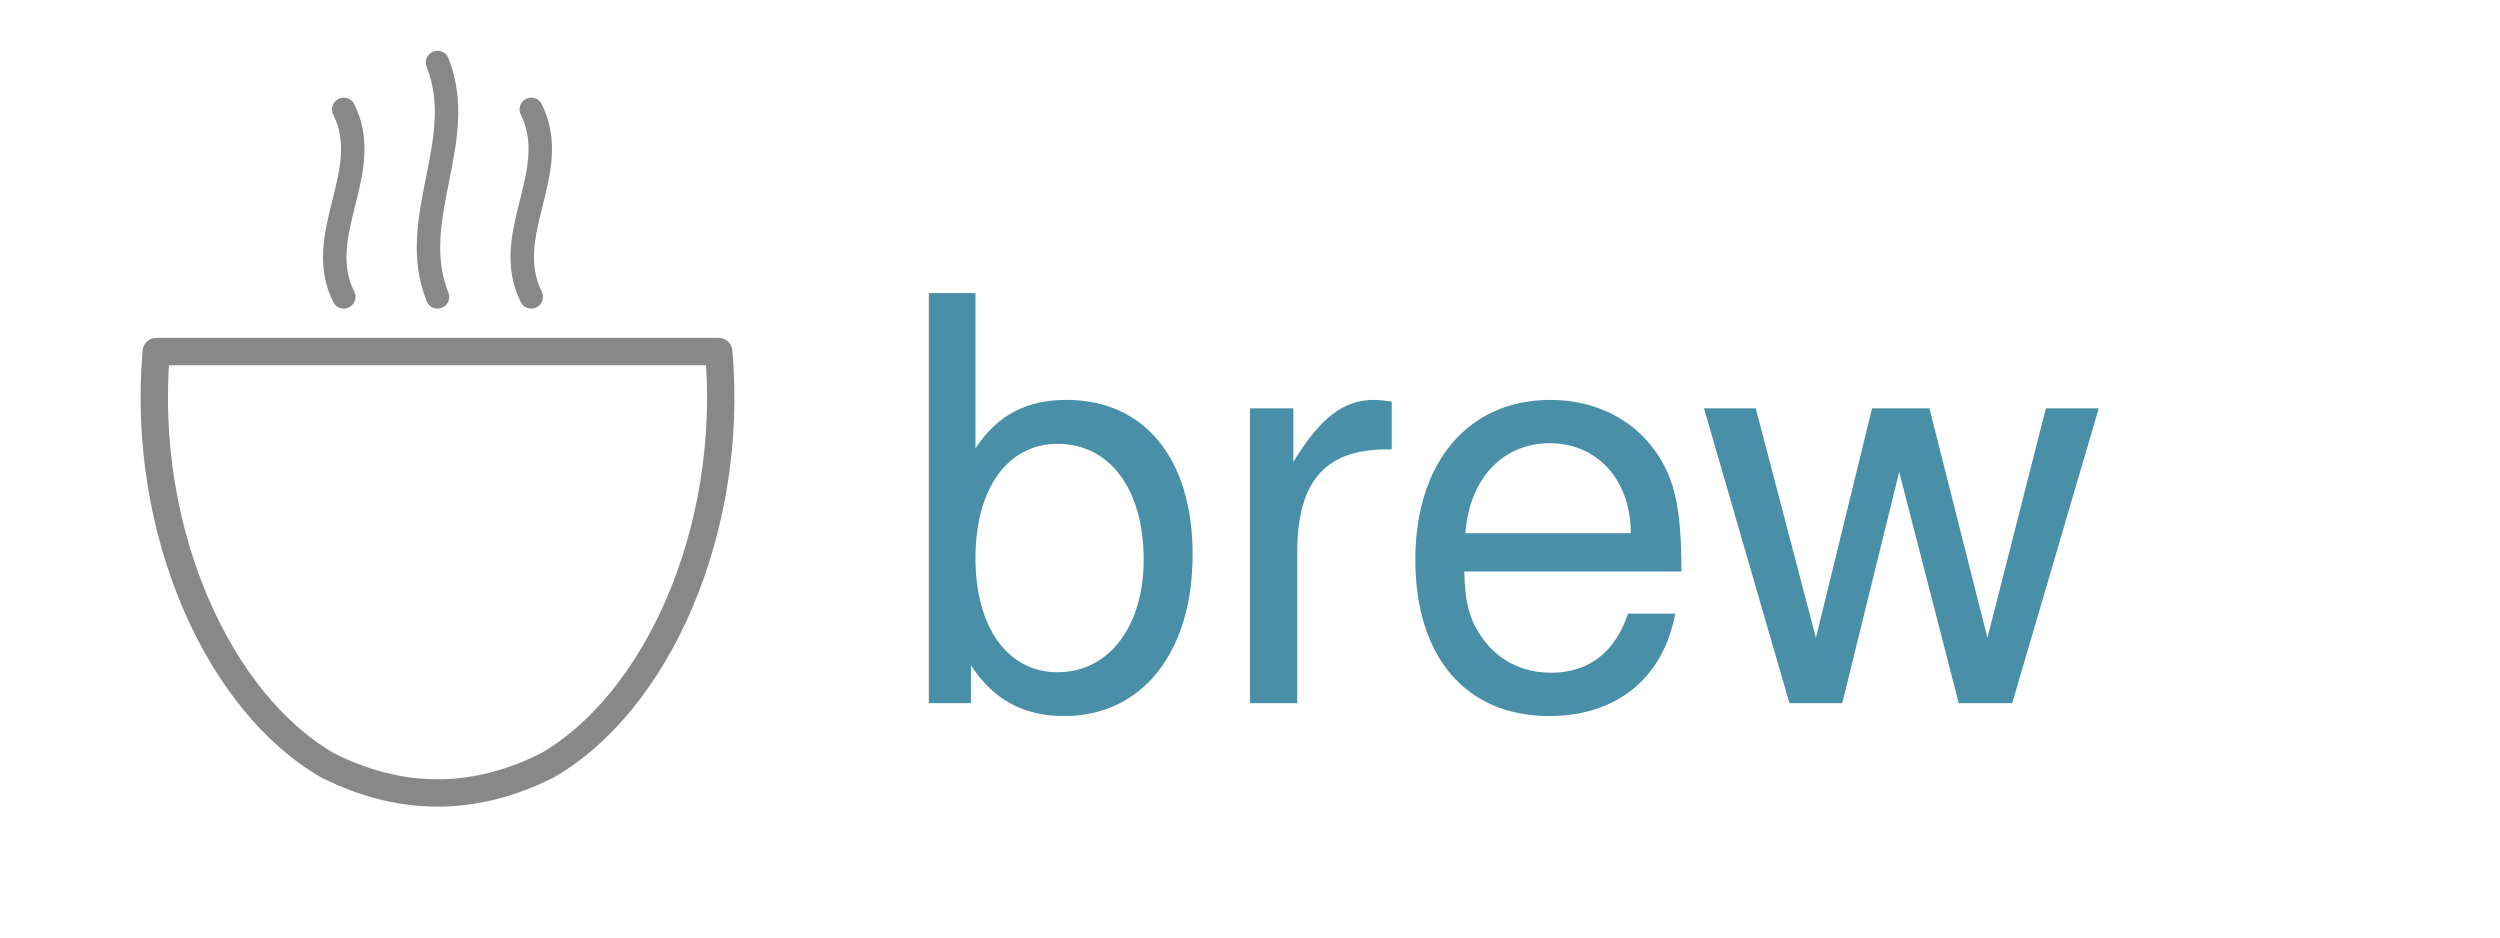
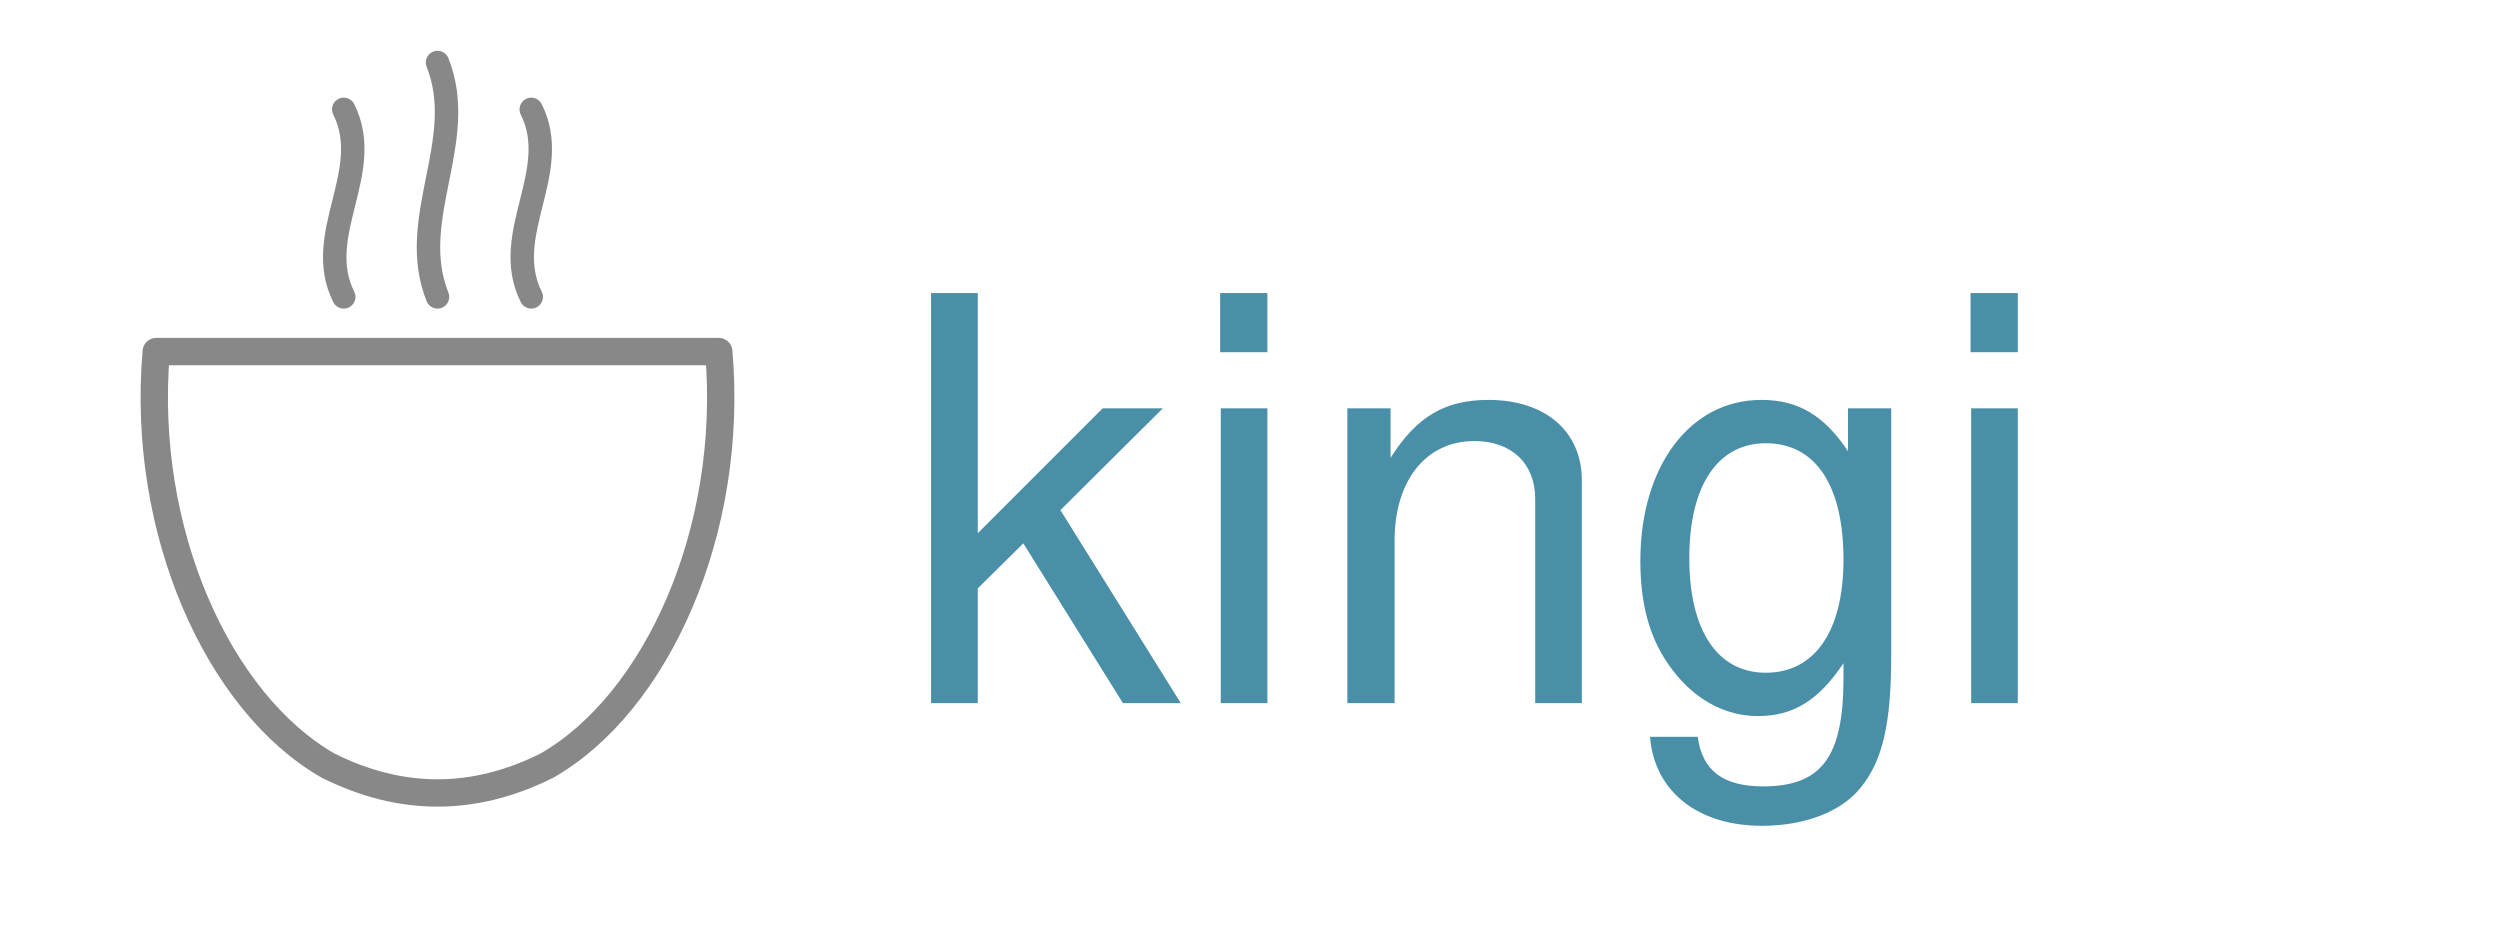
<svg xmlns="http://www.w3.org/2000/svg" viewBox="0 0 320 120" fill="none">
  <path d="M 44 38 C 40 30 48 22 44 14" stroke="#888" stroke-width="3" stroke-linecap="round" />
  <path d="M 56 38 C 52 28 60 18 56 8" stroke="#888" stroke-width="3" stroke-linecap="round" />
  <path d="M 68 38 C 64 30 72 22 68 14" stroke="#888" stroke-width="3" stroke-linecap="round" />
  <path d="M 20 45 C 18 68 28 90 42 98 Q 56 105 70 98 C 84 90 94 68 92 45 Z" stroke="#888" stroke-width="3.5" stroke-linecap="round" stroke-linejoin="round" fill="none" />
-   <text x="115" y="90" font-family="'Helvetica Neue', Helvetica, Arial, sans-serif" font-size="72" font-weight="300" fill="#4a8fa8">brew</text>
+   <text x="115" y="90" font-family="'Helvetica Neue', Helvetica, Arial, sans-serif" font-size="72" font-weight="300" fill="#4a8fa8">kingi</text>
</svg>
